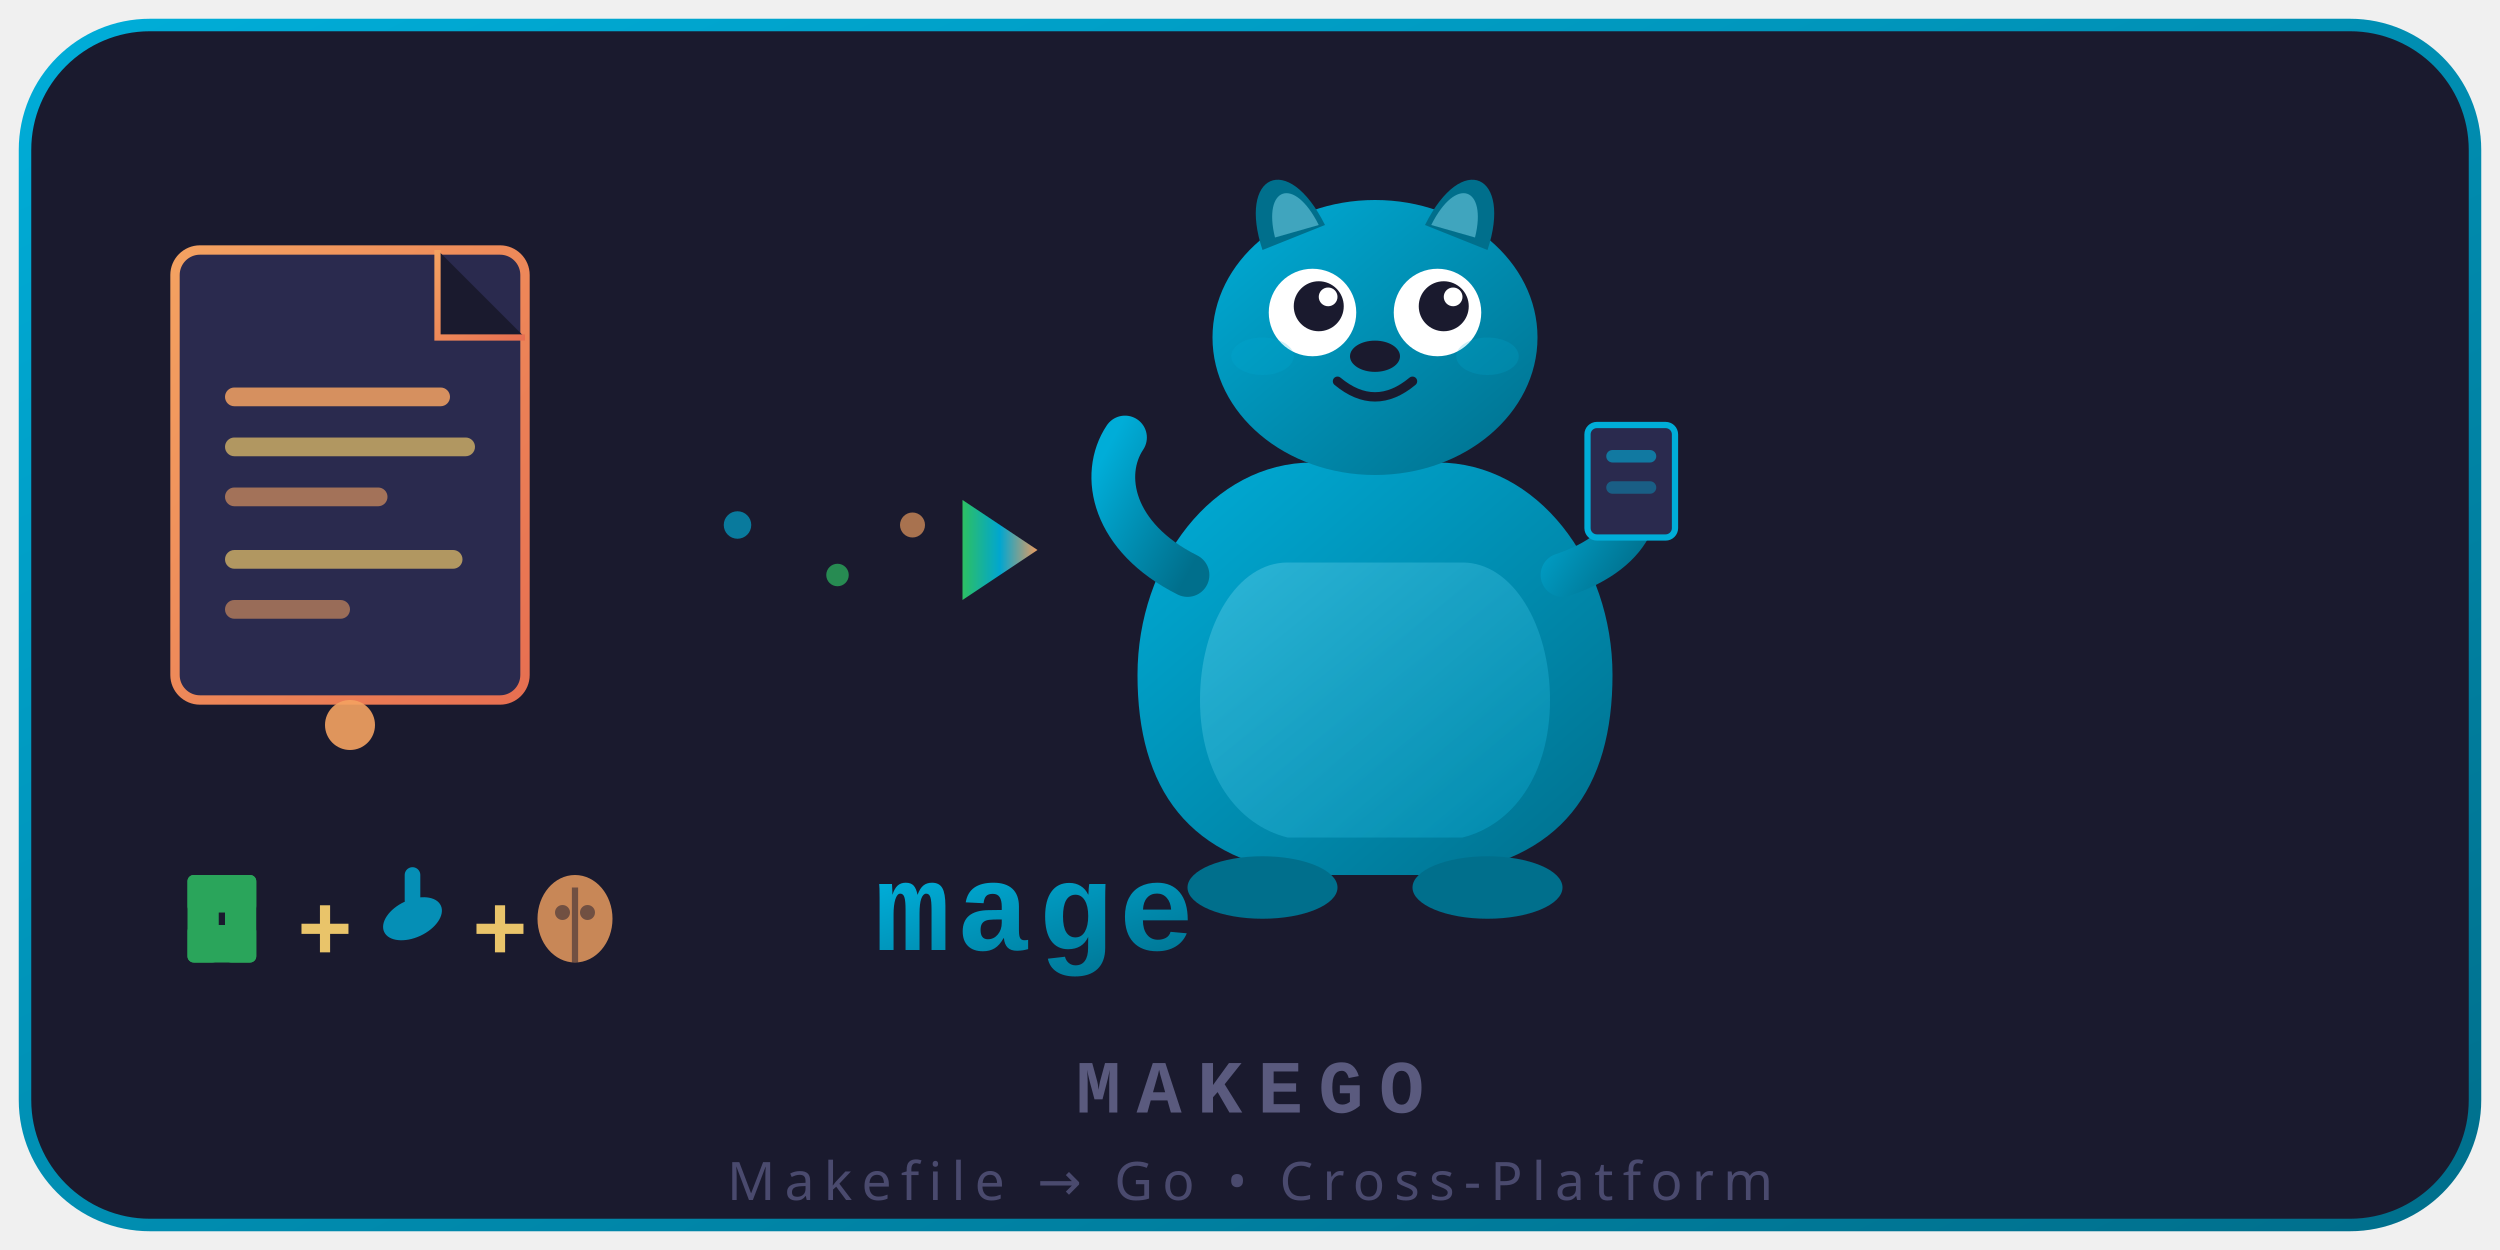
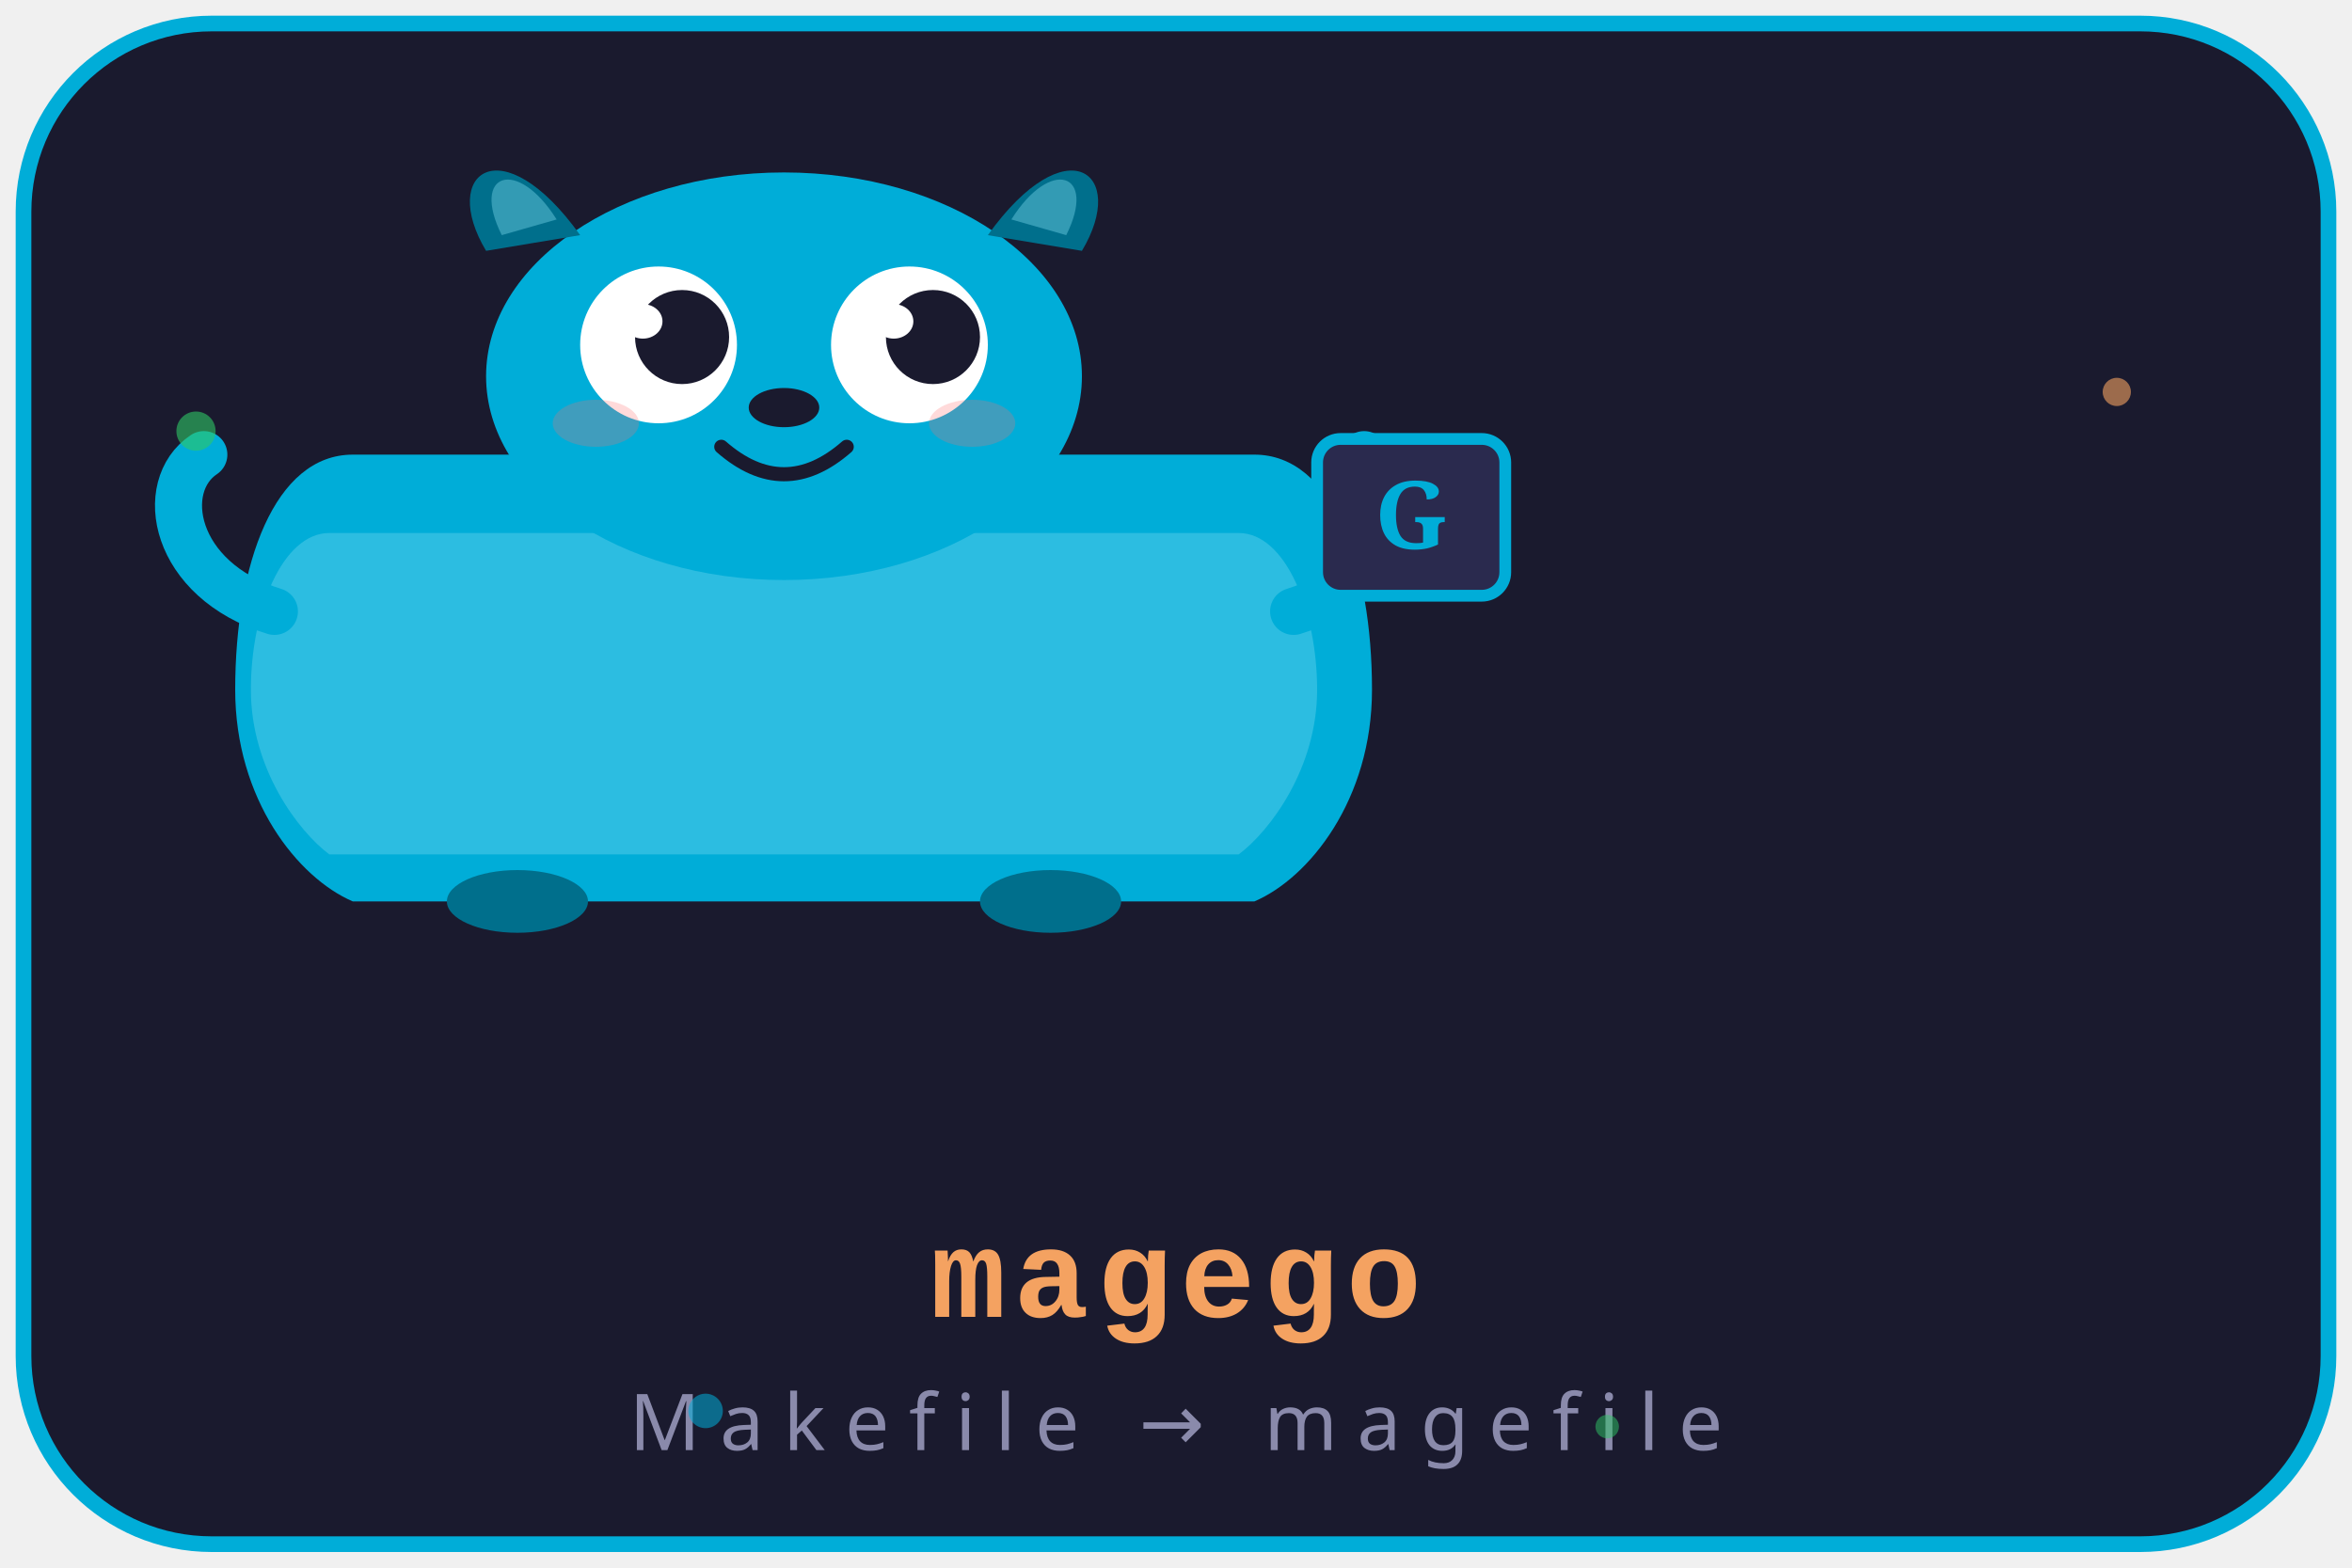
- <svg xmlns="http://www.w3.org/2000/svg" viewBox="0 0 400 200" width="400" height="200">
-   <defs>
-     <linearGradient id="goGrad" x1="0%" y1="0%" x2="100%" y2="100%">
-       <stop offset="0%" style="stop-color:#00ADD8" />
-       <stop offset="100%" style="stop-color:#006F8C" />
-     </linearGradient>
-     <linearGradient id="goLight" x1="0%" y1="0%" x2="100%" y2="100%">
-       <stop offset="0%" style="stop-color:#7FDBF0" />
-       <stop offset="100%" style="stop-color:#00ADD8" />
-     </linearGradient>
-     <linearGradient id="mfGrad" x1="0%" y1="0%" x2="100%" y2="100%">
-       <stop offset="0%" style="stop-color:#F4A261" />
-       <stop offset="100%" style="stop-color:#E76F51" />
-     </linearGradient>
-     <linearGradient id="crossGrad" x1="0%" y1="0%" x2="100%" y2="0%">
-       <stop offset="0%" style="stop-color:#2EC866" />
-       <stop offset="50%" style="stop-color:#00ADD8" />
-       <stop offset="100%" style="stop-color:#F4A261" />
-     </linearGradient>
-   </defs>
-   <rect x="4" y="4" width="392" height="192" rx="20" ry="20" fill="#1a1a2e" stroke="url(#goGrad)" stroke-width="2" />
-   <g transform="translate(28, 40)">
-     <rect x="0" y="0" width="56" height="72" rx="4" fill="#2a2a4e" stroke="url(#mfGrad)" stroke-width="1.5" />
-     <path d="M42,0 L42,14 L56,14" fill="#1a1a2e" stroke="url(#mfGrad)" stroke-width="1" />
-     <rect x="8" y="22" width="36" height="3" rx="1.5" fill="#F4A261" opacity="0.85" />
-     <rect x="8" y="30" width="40" height="3" rx="1.5" fill="#E9C46A" opacity="0.7" />
-     <rect x="8" y="38" width="26" height="3" rx="1.5" fill="#F4A261" opacity="0.6" />
-     <rect x="8" y="48" width="38" height="3" rx="1.5" fill="#E9C46A" opacity="0.7" />
-     <rect x="8" y="56" width="20" height="3" rx="1.5" fill="#F4A261" opacity="0.55" />
-     <circle cx="28" cy="76" r="4" fill="#F4A261" opacity="0.9" />
+ <svg xmlns="http://www.w3.org/2000/svg" viewBox="0 0 300 200" width="300" height="200">
+   <rect x="3" y="3" width="294" height="194" rx="24" ry="24" fill="#1a1a2e" stroke="#00ADD8" stroke-width="2" />
+   <g transform="translate(30, 20)">
+     <path d="M15,38 C5,38 0,52 0,68 C0,82 8,92 15,95 L130,95 C137,92 145,82 145,68 C145,52 140,38 130,38 Z" fill="#00ADD8" />
+     <path d="M12,48 C6,48 2,58 2,68 C2,78 8,86 12,89 L128,89 C132,86 138,78 138,68 C138,58 134,48 128,48 Z" fill="#7FDBF0" opacity="0.35" />
+     <ellipse cx="70" cy="28" rx="38" ry="26" fill="#00ADD8" />
+     <path d="M32,12 C26,2 34,-4 44,10 Z" fill="#006F8C" />
+     <path d="M108,12 C114,2 106,-4 96,10 Z" fill="#006F8C" />
+     <path d="M34,10 C30,2 36,0 41,8 Z" fill="#7FDBF0" opacity="0.4" />
+     <path d="M106,10 C110,2 104,0 99,8 Z" fill="#7FDBF0" opacity="0.4" />
+     <ellipse cx="54" cy="24" rx="10" ry="10" fill="white" />
+     <circle cx="57" cy="23" r="6" fill="#1a1a2e" />
+     <ellipse cx="52" cy="21" rx="2.5" ry="2.2" fill="white" />
+     <ellipse cx="86" cy="24" rx="10" ry="10" fill="white" />
+     <circle cx="89" cy="23" r="6" fill="#1a1a2e" />
+     <ellipse cx="84" cy="21" rx="2.5" ry="2.2" fill="white" />
+     <ellipse cx="70" cy="32" rx="4.5" ry="2.5" fill="#1a1a2e" />
+     <path d="M62,37 Q70,44 78,37" fill="none" stroke="#1a1a2e" stroke-width="1.8" stroke-linecap="round" />
+     <ellipse cx="46" cy="34" rx="5.5" ry="3" fill="#FF6B6B" opacity="0.25" />
+     <ellipse cx="94" cy="34" rx="5.5" ry="3" fill="#FF6B6B" opacity="0.25" />
+     <path d="M5,58 C-8,54 -10,42 -4,38" fill="none" stroke="#00ADD8" stroke-width="6" stroke-linecap="round" stroke-linejoin="round" />
+     <path d="M135,58 C148,54 150,42 144,38" fill="none" stroke="#00ADD8" stroke-width="6" stroke-linecap="round" stroke-linejoin="round" />
+     <g transform="translate(138, 36)">
+       <rect x="0" y="0" width="24" height="20" rx="3" fill="#2a2a4e" stroke="#00ADD8" stroke-width="1.5" />
+       <text x="12" y="14" font-family="serif, Georgia" font-size="12" font-weight="bold" fill="#00ADD8" text-anchor="middle" letter-spacing="-0.5">G</text>
+     </g>
+     <ellipse cx="36" cy="95" rx="9" ry="4" fill="#006F8C" />
+     <ellipse cx="104" cy="95" rx="9" ry="4" fill="#006F8C" />
  </g>
-   <g transform="translate(106, 64)">
-     <line x1="0" y1="24" x2="48" y2="24" stroke="url(#crossGrad)" stroke-width="3" stroke-linecap="round" />
-     <polygon points="48,16 60,24 48,32" fill="url(#crossGrad)" opacity="0.95" />
-     <circle cx="12" cy="20" r="2.2" fill="#00ADD8" opacity="0.65" />
-     <circle cx="28" cy="28" r="1.8" fill="#2EC866" opacity="0.65" />
-     <circle cx="40" cy="20" r="2" fill="#F4A261" opacity="0.65" />
-   </g>
-   <g transform="translate(174, 22)">
-     <path d="M36,52 C20,52 8,68 8,86 C8,104 16,116 36,118 L56,118 C76,116 84,104 84,86 C84,68 72,52 56,52 Z" fill="url(#goGrad)" />
-     <path d="M32,68 C24,68 18,78 18,90 C18,102 24,110 32,112 L60,112 C68,110 74,102 74,90 C74,78 68,68 60,68 Z" fill="url(#goLight)" opacity="0.35" />
-     <ellipse cx="46" cy="32" rx="26" ry="22" fill="url(#goGrad)" />
-     <path d="M28,18 C24,6 32,2 38,14 Z" fill="#006F8C" />
-     <path d="M64,18 C68,6 60,2 54,14 Z" fill="#006F8C" />
-     <path d="M30,16 C28,8 33,6 37,14 Z" fill="#7FDBF0" opacity="0.5" />
-     <path d="M62,16 C64,8 59,6 55,14 Z" fill="#7FDBF0" opacity="0.5" />
-     <ellipse cx="36" cy="28" rx="7" ry="7" fill="white" />
-     <circle cx="37" cy="27" r="4" fill="#1a1a2e" />
-     <circle cx="38.5" cy="25.5" r="1.5" fill="white" />
-     <ellipse cx="56" cy="28" rx="7" ry="7" fill="white" />
-     <circle cx="57" cy="27" r="4" fill="#1a1a2e" />
-     <circle cx="58.5" cy="25.5" r="1.5" fill="white" />
-     <ellipse cx="46" cy="35" rx="4" ry="2.5" fill="#1a1a2e" />
-     <path d="M40,39 Q46,44 52,39" fill="none" stroke="#1a1a2e" stroke-width="1.5" stroke-linecap="round" />
-     <ellipse cx="28" cy="35" rx="5" ry="3" fill="#00ADD8" opacity="0.2" />
-     <ellipse cx="64" cy="35" rx="5" ry="3" fill="#00ADD8" opacity="0.2" />
-     <path d="M16,70 C4,64 2,54 6,48" fill="none" stroke="url(#goGrad)" stroke-width="7" stroke-linecap="round" />
-     <path d="M76,70 C88,66 90,58 86,52" fill="none" stroke="url(#goGrad)" stroke-width="7" stroke-linecap="round" />
-     <rect x="80" y="46" width="14" height="18" rx="1.5" fill="#2a2a4e" stroke="#00ADD8" stroke-width="1" />
-     <rect x="83" y="50" width="8" height="2" rx="1" fill="#00ADD8" opacity="0.6" />
-     <rect x="83" y="55" width="8" height="2" rx="1" fill="#00ADD8" opacity="0.4" />
-     <ellipse cx="28" cy="120" rx="12" ry="5" fill="#006F8C" />
-     <ellipse cx="64" cy="120" rx="12" ry="5" fill="#006F8C" />
-   </g>
-   <g transform="translate(30, 140)">
-     <g opacity="0.8">
-       <rect x="0" y="0" width="5" height="14" fill="#2EC866" rx="1" />
-       <rect x="6" y="0" width="5" height="14" fill="#2EC866" rx="1" />
-       <rect x="0" y="0" width="11" height="6" fill="#2EC866" rx="1" />
-       <rect x="0" y="8" width="11" height="6" fill="#2EC866" rx="1" />
-     </g>
-     <text x="22" y="13" font-family="monospace" font-size="14" fill="#E9C46A" text-anchor="middle" font-weight="bold">+</text>
-     <g opacity="0.8">
-       <ellipse cx="36" cy="7" rx="5" ry="3" fill="#00ADD8" transform="rotate(-25 36 7)" />
-       <line x1="36" y1="4" x2="36" y2="0" stroke="#00ADD8" stroke-width="2.5" stroke-linecap="round" />
-     </g>
-     <text x="50" y="13" font-family="monospace" font-size="14" fill="#E9C46A" text-anchor="middle" font-weight="bold">+</text>
-     <g opacity="0.8">
-       <ellipse cx="62" cy="7" rx="6" ry="7" fill="#F4A261" />
-       <line x1="62" y1="2" x2="62" y2="14" stroke="#1a1a2e" stroke-width="1" opacity="0.5" />
-       <circle cx="60" cy="6" r="1.2" fill="#1a1a2e" opacity="0.5" />
-       <circle cx="64" cy="6" r="1.2" fill="#1a1a2e" opacity="0.5" />
-     </g>
-     <text x="110" y="12" font-family="monospace, 'Courier New'" font-size="20" font-weight="bold" fill="url(#goGrad)" letter-spacing="1">mage</text>
-   </g>
-   <text x="200" y="178" font-family="monospace, 'Courier New'" font-size="12" font-weight="bold" fill="#5a5a7e" text-anchor="middle" letter-spacing="2.5">MAKEGO</text>
-   <text x="200" y="192" font-family="sans-serif" font-size="8.5" fill="#4a4a6e" text-anchor="middle" letter-spacing="1.5">
-     Makefile → Go • Cross-Platform
+   <text x="150" y="168" font-family="monospace, 'Courier New', sans-serif" font-size="16" font-weight="bold" fill="#F4A261" text-anchor="middle" letter-spacing="1">magego</text>
+   <text x="150" y="185" font-family="sans-serif" font-size="10" fill="#8a8aab" text-anchor="middle" letter-spacing="2.5">
+     Makefile → magefile
  </text>
+   <circle cx="25" cy="55" r="2.5" fill="#2EC866" opacity="0.6" />
+   <circle cx="270" cy="50" r="1.8" fill="#F4A261" opacity="0.6" />
+   <circle cx="90" cy="180" r="2.2" fill="#00ADD8" opacity="0.55" />
+   <circle cx="205" cy="182" r="1.5" fill="#2EC866" opacity="0.5" />
</svg>
